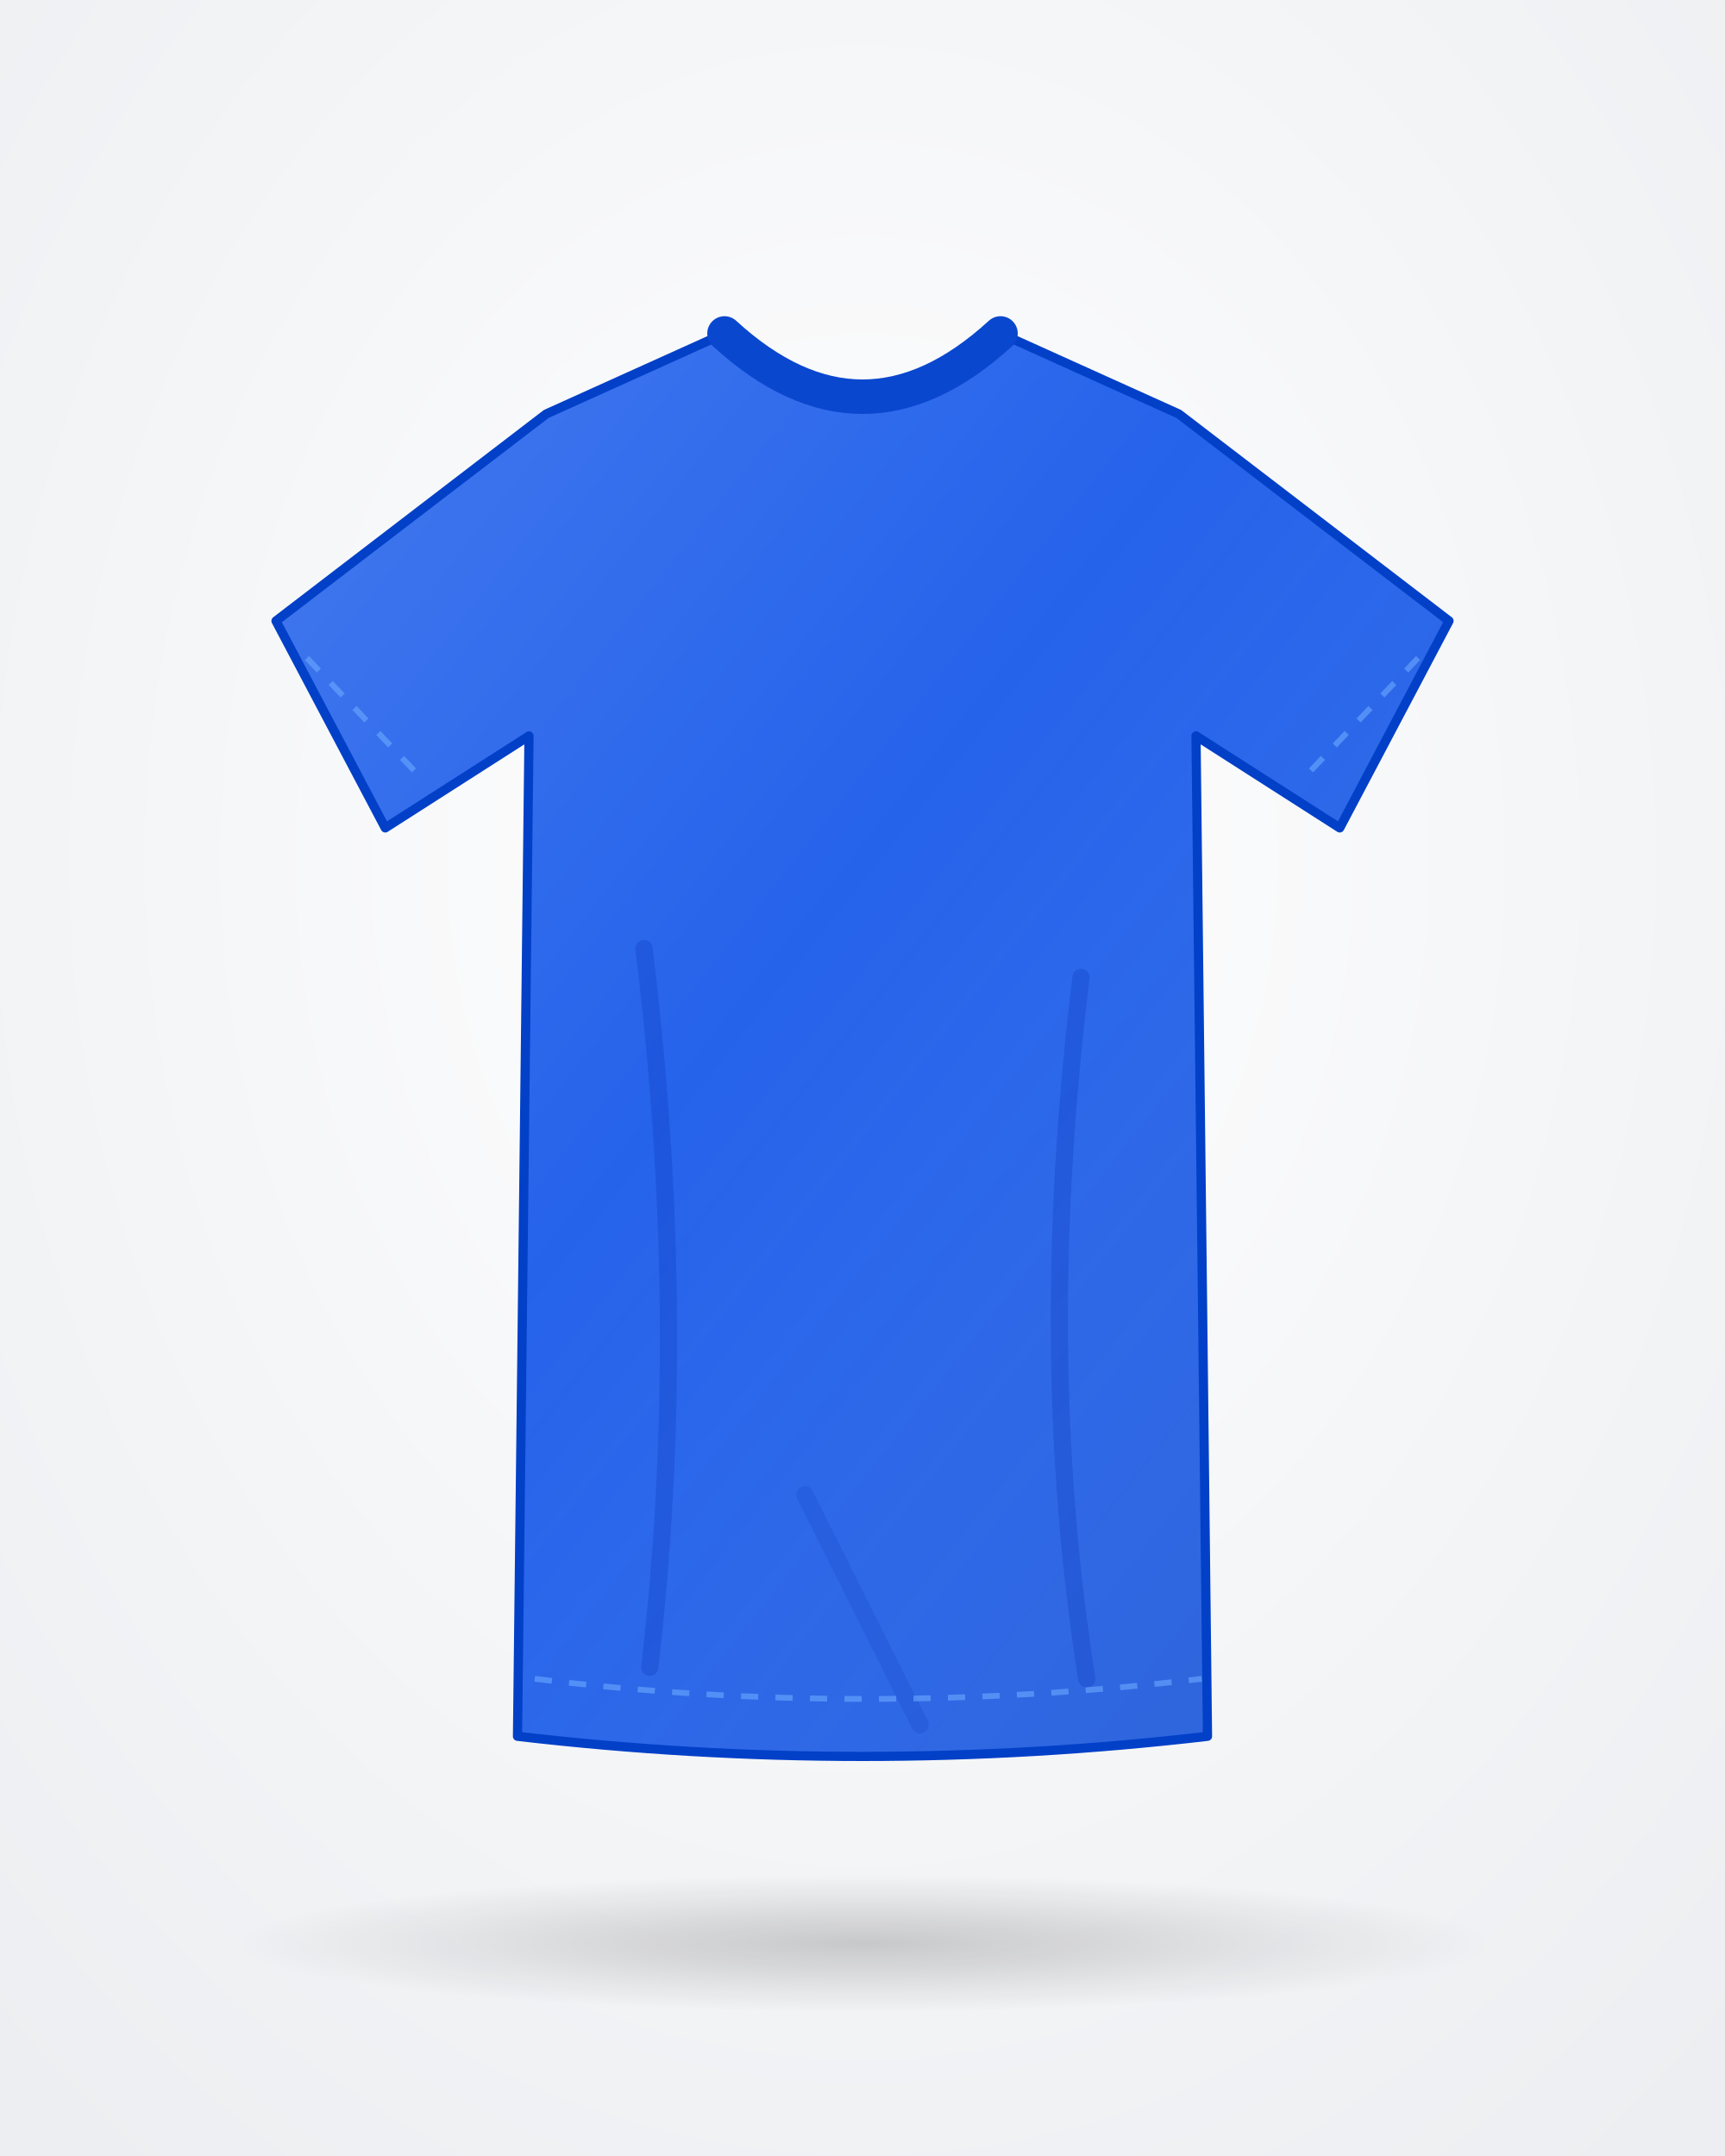
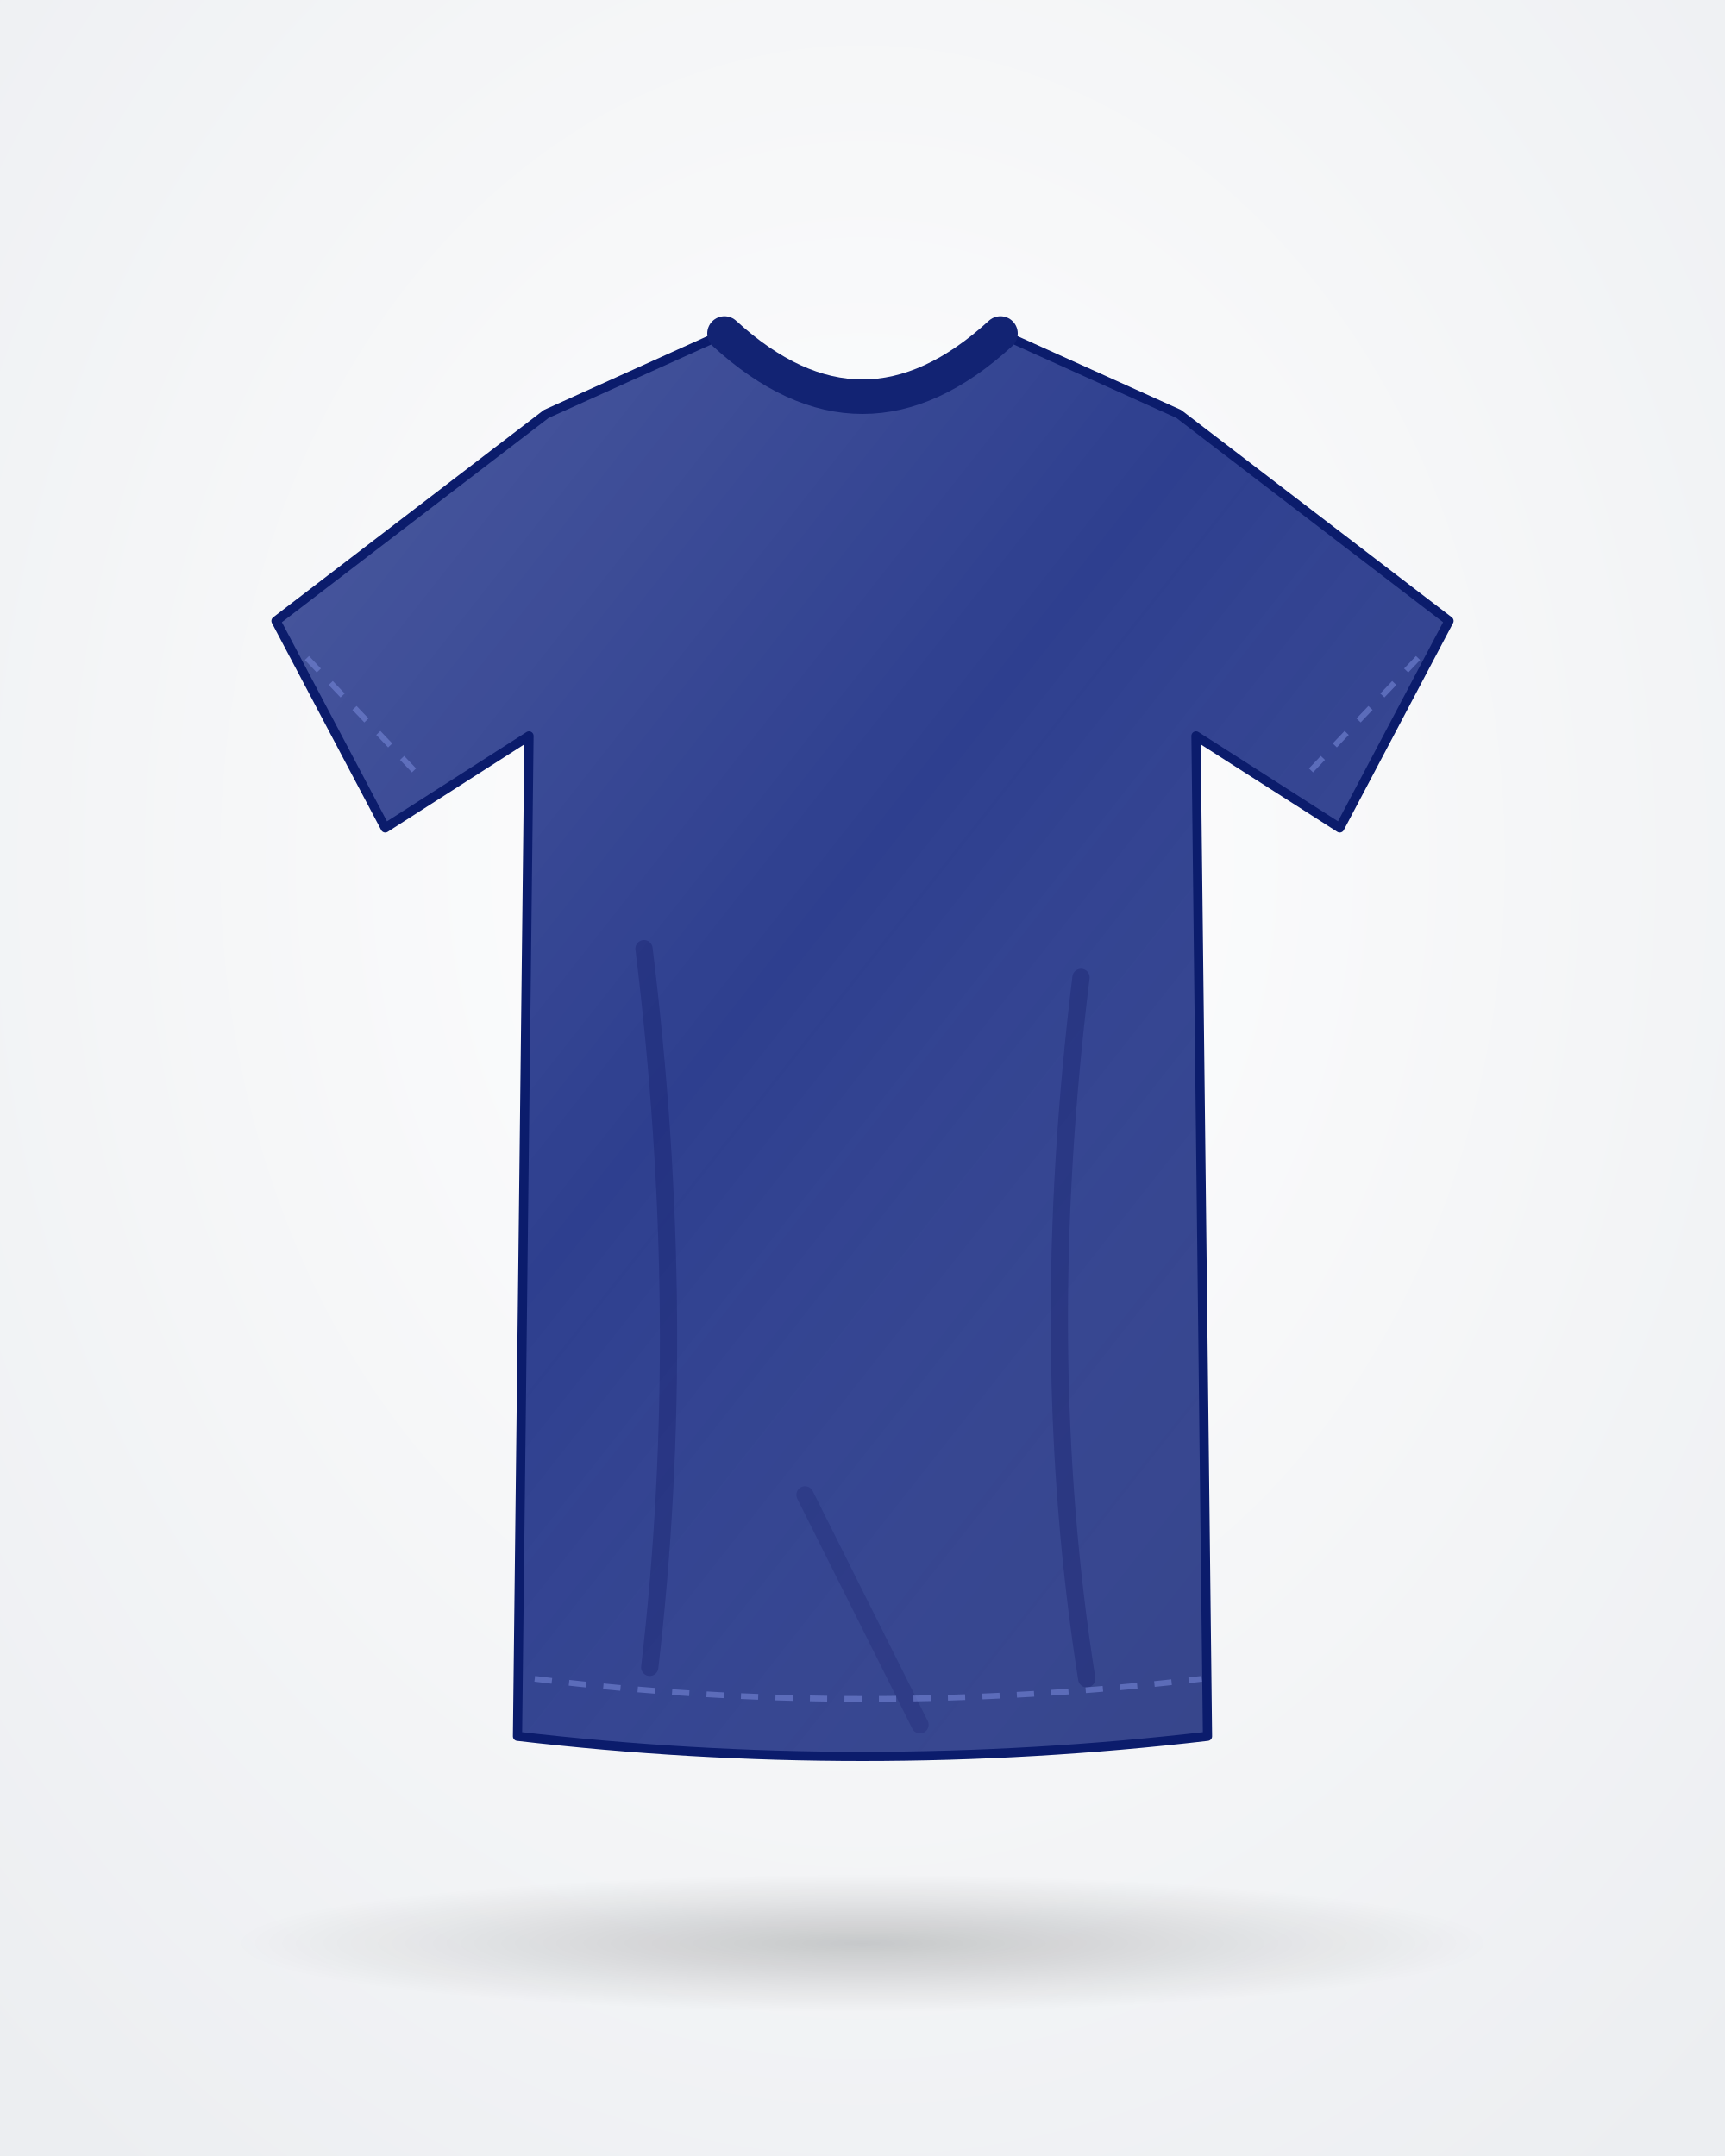
<svg xmlns="http://www.w3.org/2000/svg" viewBox="0 0 300 375" width="600" height="750">
  <defs>
    <radialGradient id="bg" cx="50%" cy="40%" r="75%">
      <stop offset="0" stop-color="#ffffff" />
      <stop offset="1" stop-color="#eceef1" />
    </radialGradient>
    <linearGradient id="light" x1="0" x2="1" y1="0" y2="1">
      <stop offset="0" stop-color="#ffffff" stop-opacity="0.22" />
      <stop offset="0.45" stop-color="#ffffff" stop-opacity="0" />
      <stop offset="1" stop-color="#000000" stop-opacity="0.22" />
    </linearGradient>
    <linearGradient id="metal" x1="0" x2="1" y1="0" y2="1">
      <stop offset="0" stop-color="#f4f4f5" />
      <stop offset="0.5" stop-color="#a1a1aa" />
      <stop offset="1" stop-color="#e4e4e7" />
    </linearGradient>
    <radialGradient id="floor" cx="50%" cy="50%" r="50%">
      <stop offset="0" stop-color="#000" stop-opacity="0.18" />
      <stop offset="1" stop-color="#000" stop-opacity="0" />
    </radialGradient>
  </defs>
  <rect width="300" height="375" fill="url(#bg)" />
  <ellipse cx="150" cy="338" rx="110" ry="12" fill="url(#floor)" />
  <clipPath id="clip1">
    <path d="M95 72 L126 58 Q150 76 174 58 L205 72 L252 108 L233 144 L208 128 L210 302 Q150 309 90 302 L92 128 L67 144 L48 108 Z" />
  </clipPath>
-   <path d="M95 72 L126 58 Q150 76 174 58 L205 72 L252 108 L233 144 L208 128 L210 302 Q150 309 90 302 L92 128 L67 144 L48 108 Z" fill="#2563eb" />
+   <path d="M95 72 L126 58 Q150 76 174 58 L205 72 L252 108 L233 144 L208 128 L210 302 Q150 309 90 302 L92 128 L67 144 L48 108 Z" fill="#2e3f8f" />
  <g clip-path="url(#clip1)">
    <rect x="0" y="0" width="300" height="375" fill="url(#light)" />
-     <path d="M112 165 Q120 230 113 290" fill="none" stroke="#0027af" stroke-width="3" stroke-linecap="round" opacity="0.22" />
-     <path d="M188 170 Q180 235 189 292" fill="none" stroke="#0027af" stroke-width="3" stroke-linecap="round" opacity="0.22" />
-     <path d="M140 260 Q150 280 160 300" fill="none" stroke="#0027af" stroke-width="3" stroke-linecap="round" opacity="0.15" />
-     <path d="M93 292 Q150 299 209 292" fill="none" stroke="#6ba9ff" stroke-width="1" stroke-dasharray="3 3" opacity="0.6" />
-     <path d="M72 134 L52 113" fill="none" stroke="#6ba9ff" stroke-width="1" stroke-dasharray="3 3" opacity="0.6" />
-     <path d="M228 134 L248 113" fill="none" stroke="#6ba9ff" stroke-width="1" stroke-dasharray="3 3" opacity="0.6" />
+     <path d="M112 165 Q120 230 113 290" fill="none" stroke="#000353" stroke-width="3" stroke-linecap="round" opacity="0.22" />
+     <path d="M188 170 Q180 235 189 292" fill="none" stroke="#000353" stroke-width="3" stroke-linecap="round" opacity="0.22" />
+     <path d="M140 260 Q150 280 160 300" fill="none" stroke="#000353" stroke-width="3" stroke-linecap="round" opacity="0.15" />
+     <path d="M93 292 Q150 299 209 292" fill="none" stroke="#7485d5" stroke-width="1" stroke-dasharray="3 3" opacity="0.6" />
+     <path d="M72 134 L52 113" fill="none" stroke="#7485d5" stroke-width="1" stroke-dasharray="3 3" opacity="0.6" />
+     <path d="M228 134 L248 113" fill="none" stroke="#7485d5" stroke-width="1" stroke-dasharray="3 3" opacity="0.6" />
  </g>
-   <path d="M95 72 L126 58 Q150 76 174 58 L205 72 L252 108 L233 144 L208 128 L210 302 Q150 309 90 302 L92 128 L67 144 L48 108 Z" fill="none" stroke="#0240c8" stroke-width="1.6" stroke-linejoin="round" />
-   <path d="M126 58 Q150 80 174 58" fill="none" stroke="#0947cf" stroke-width="6" stroke-linecap="round" />
+   <path d="M95 72 L126 58 Q150 76 174 58 L205 72 L252 108 L233 144 L208 128 L210 302 Q150 309 90 302 L92 128 L67 144 L48 108 Z" fill="none" stroke="#0b1c6c" stroke-width="1.6" stroke-linejoin="round" />
+   <path d="M126 58 Q150 80 174 58" fill="none" stroke="#122373" stroke-width="6" stroke-linecap="round" />
</svg>
